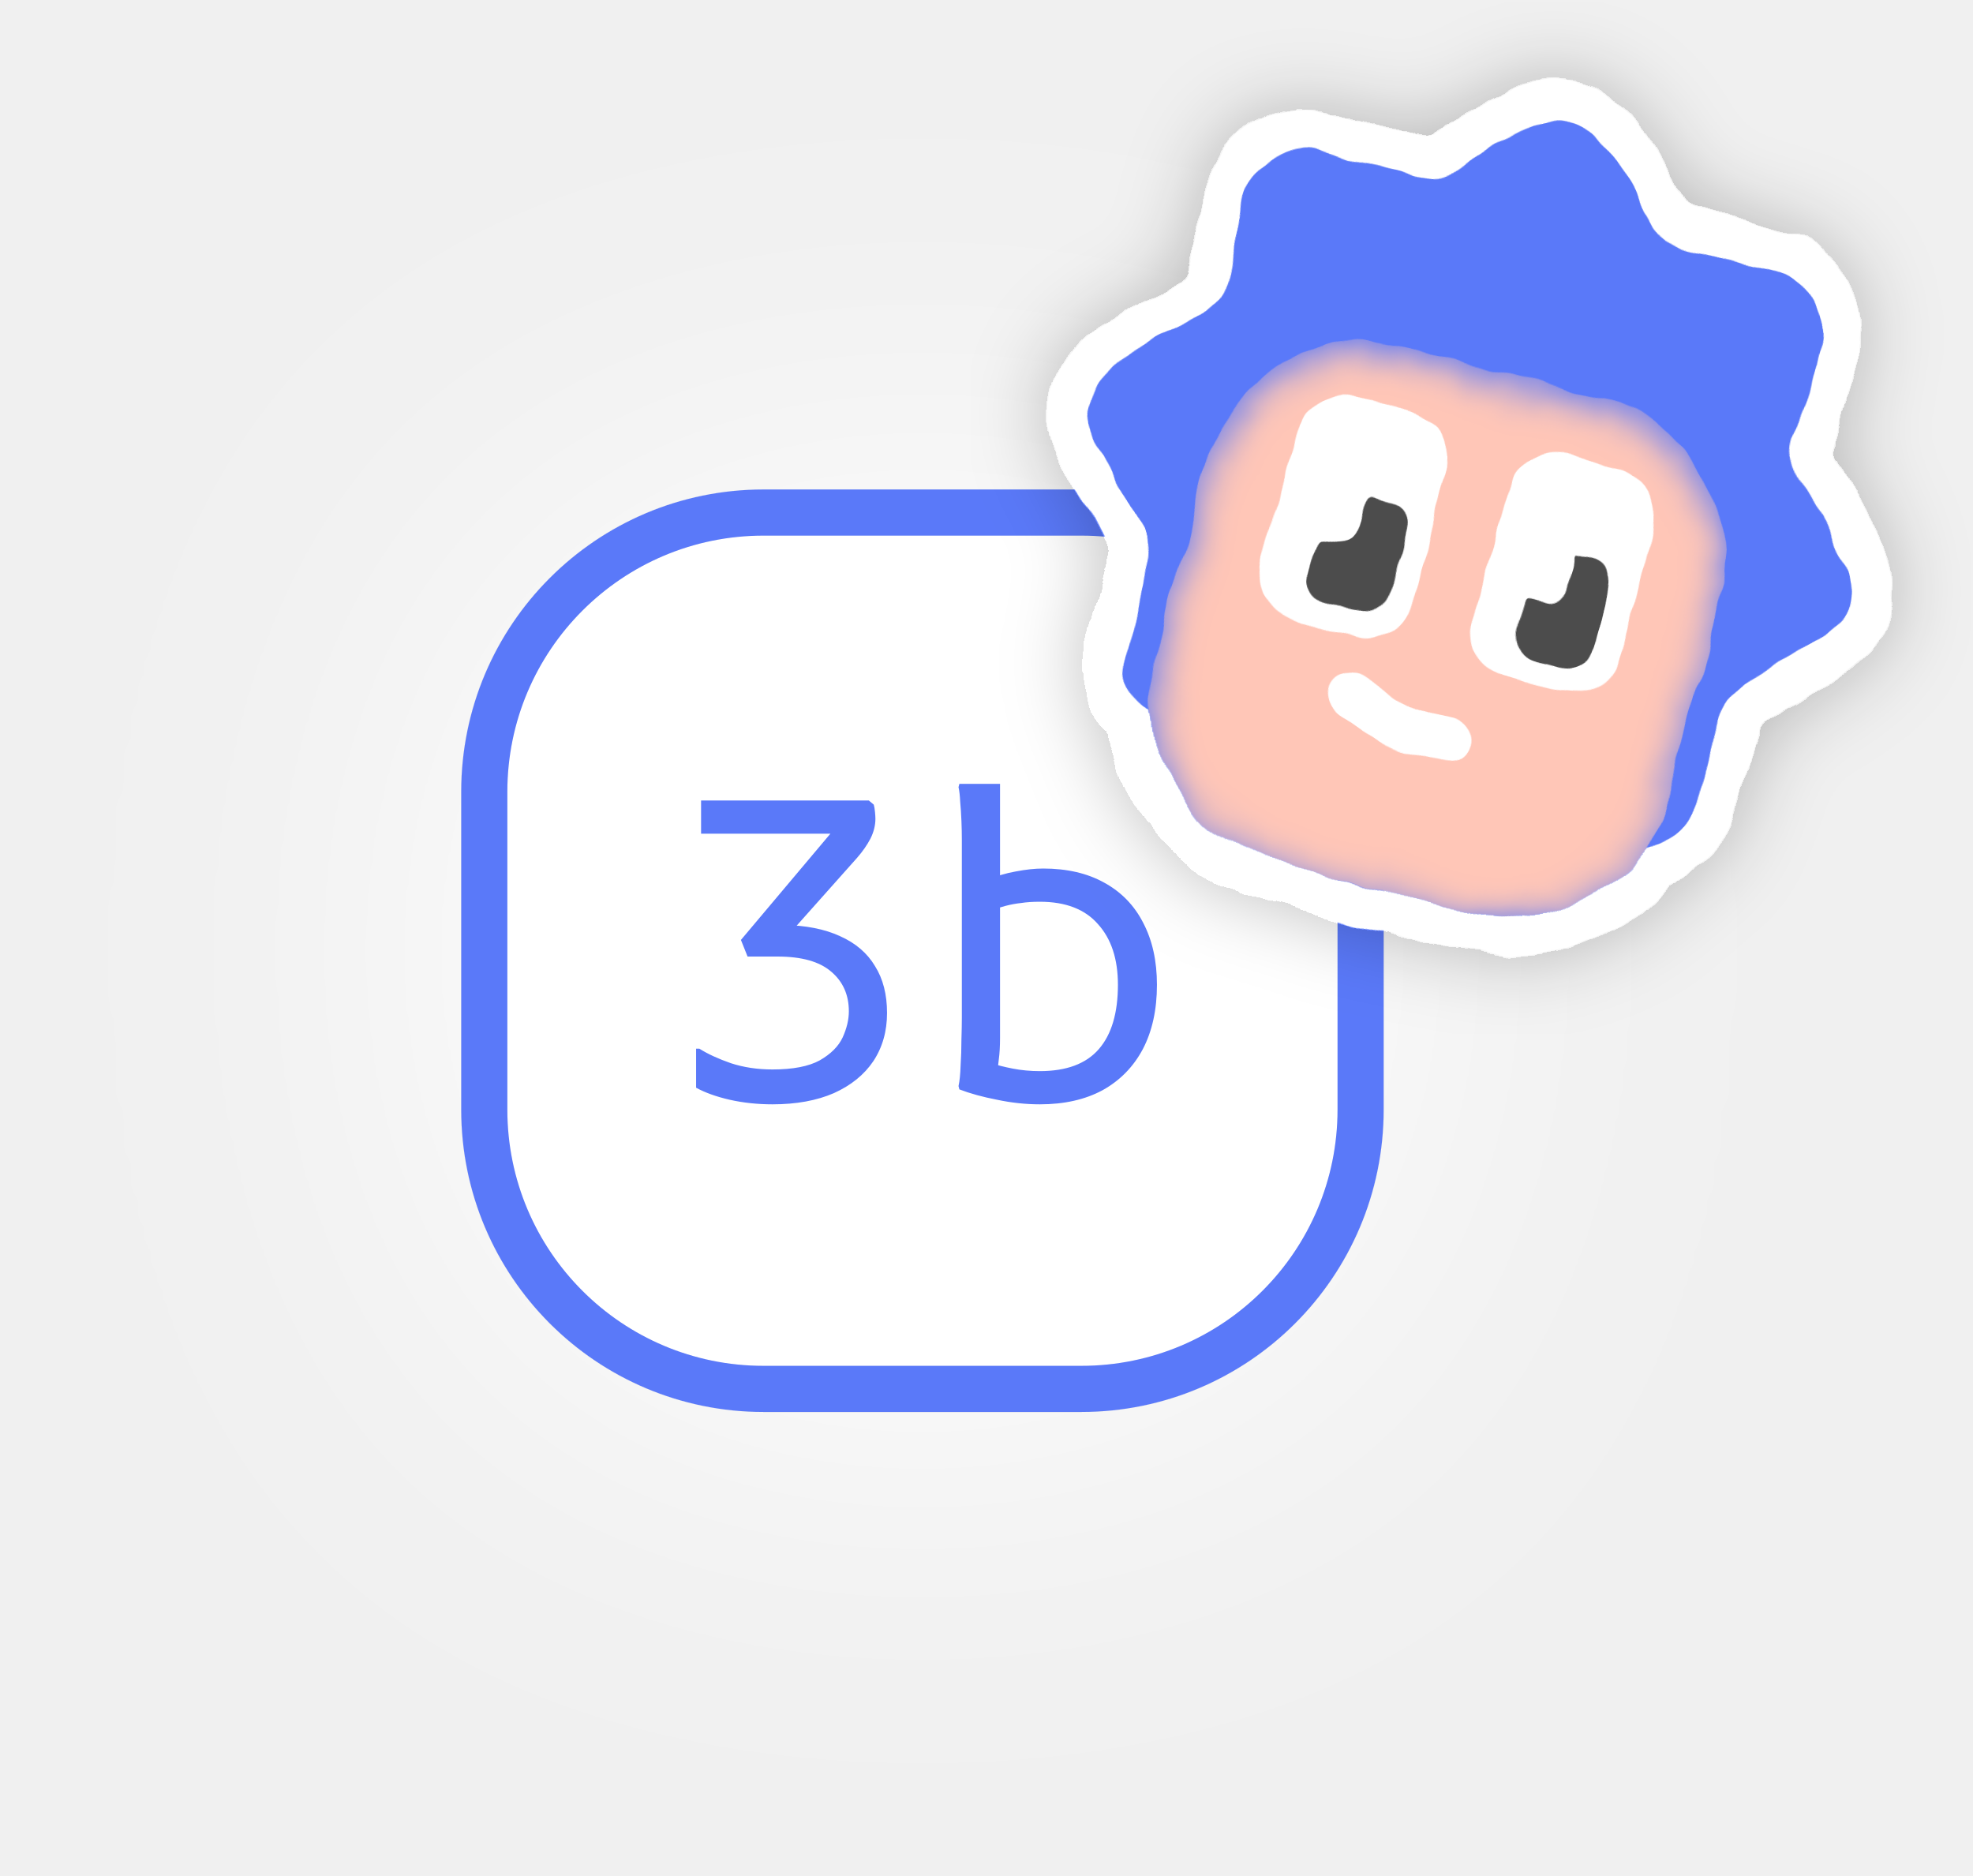
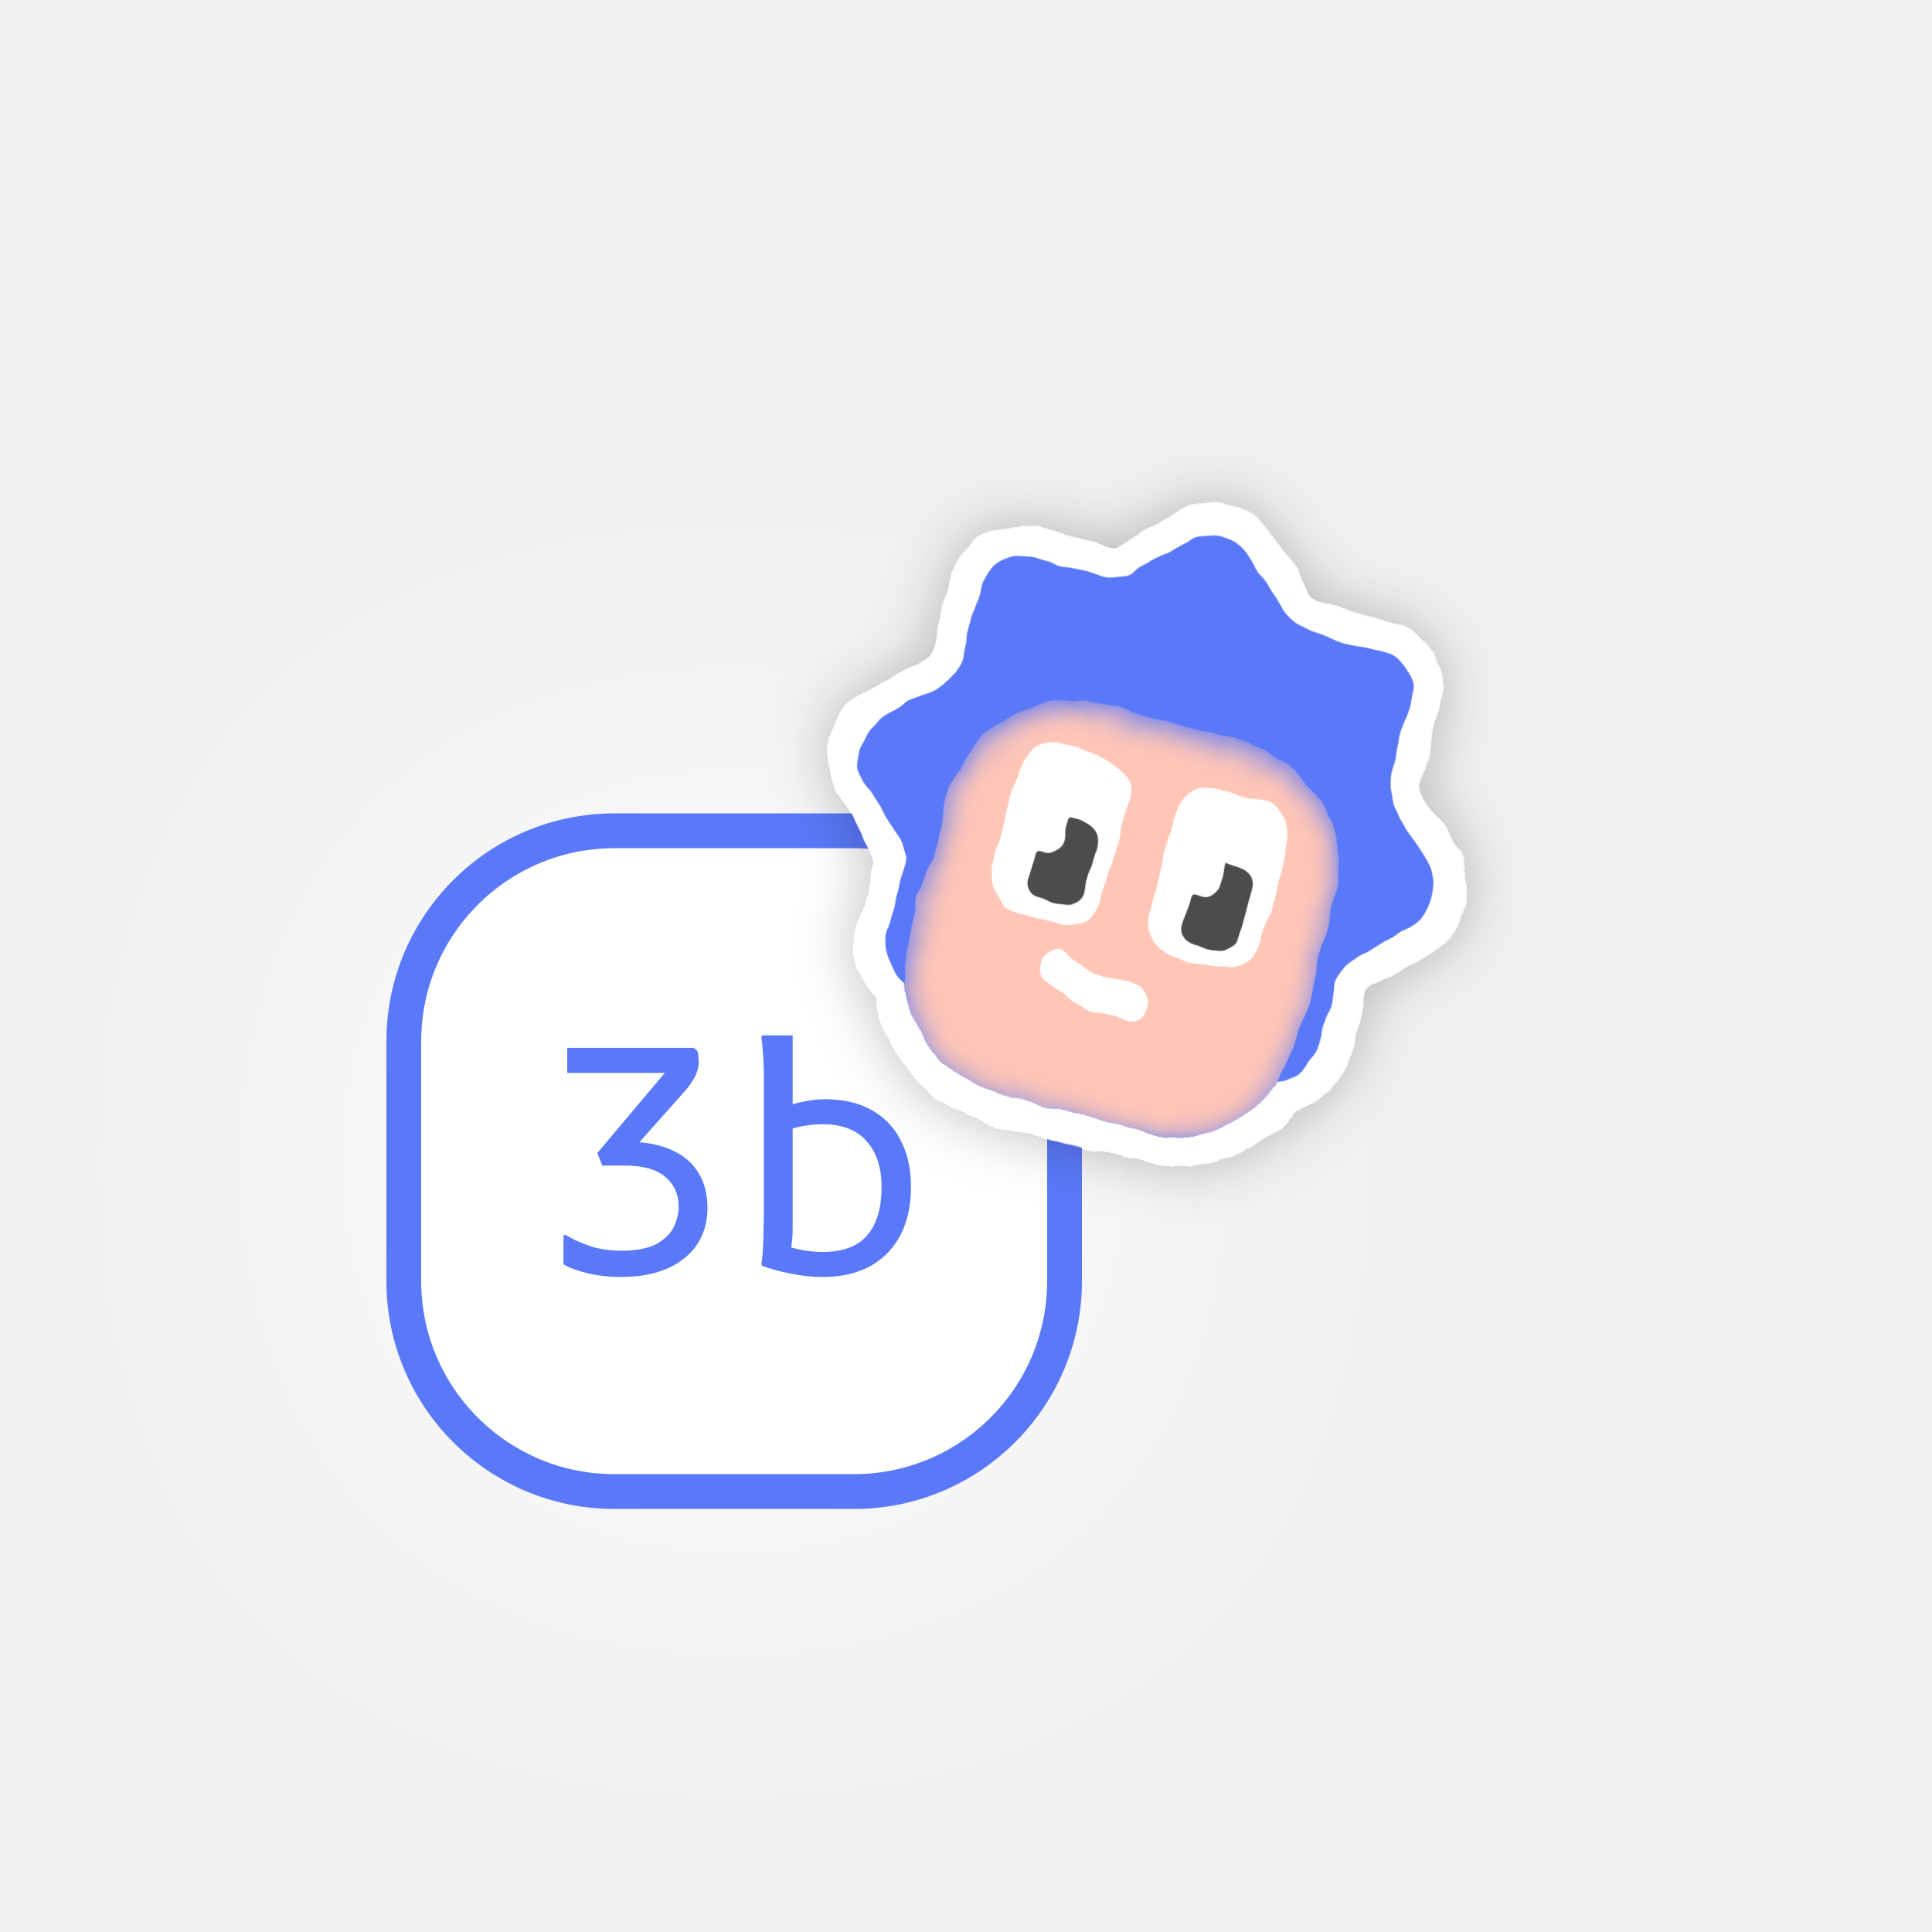
- <svg xmlns="http://www.w3.org/2000/svg" width="385" height="366" viewBox="0 0 385 366" fill="none">
-   <g filter="url(#filter0_d_305_2554)">
-     <rect x="99" y="104.512" width="162" height="162" rx="50" fill="white" />
-     <rect x="94.5" y="100.012" width="171" height="171" rx="54.5" stroke="#5A79F9" stroke-width="9" />
-     <path d="M150.736 215.484C147.82 215.484 145.039 215.187 142.393 214.593C139.801 213.999 137.614 213.216 135.832 212.244V204.63H136.48C138.1 205.656 140.152 206.601 142.636 207.465C145.12 208.275 147.82 208.68 150.736 208.68C154.732 208.68 157.81 208.086 159.97 206.898C162.13 205.656 163.615 204.171 164.425 202.443C165.235 200.661 165.64 198.96 165.64 197.34C165.64 194.1 164.479 191.508 162.157 189.564C159.889 187.62 156.406 186.648 151.708 186.648H145.876L144.58 183.408L164.02 160.323L165.154 162.672H136.804V156.192H169.528L170.5 157.002C170.608 157.38 170.689 157.866 170.743 158.46C170.797 159 170.824 159.432 170.824 159.756C170.824 161.052 170.5 162.348 169.852 163.644C169.204 164.886 168.34 166.128 167.26 167.37L153.409 182.922L152.761 180.492C157.189 180.546 160.915 181.275 163.939 182.679C166.963 184.029 169.231 185.973 170.743 188.511C172.309 190.995 173.092 194.046 173.092 197.664C173.092 201.228 172.201 204.36 170.419 207.06C168.637 209.706 166.072 211.785 162.724 213.297C159.376 214.755 155.38 215.484 150.736 215.484ZM202.917 215.484C200.163 215.484 197.382 215.187 194.574 214.593C191.766 214.053 189.309 213.378 187.203 212.568L187.041 211.92C187.257 210.948 187.392 209.625 187.446 207.951C187.554 206.277 187.608 204.576 187.608 202.848C187.662 201.12 187.689 199.716 187.689 198.636V166.884C187.689 166.074 187.689 165.075 187.689 163.887C187.689 162.699 187.662 161.457 187.608 160.161C187.554 158.811 187.473 157.569 187.365 156.435C187.311 155.247 187.203 154.302 187.041 153.6L187.203 152.952H195.141V202.524C195.141 204.144 195.06 205.548 194.898 206.736C194.79 207.87 194.655 208.842 194.493 209.652L193.197 207.384C194.493 207.816 195.978 208.194 197.652 208.518C199.326 208.842 201.081 209.004 202.917 209.004C208.101 209.004 211.935 207.573 214.419 204.711C216.903 201.849 218.145 197.664 218.145 192.156C218.145 187.134 216.849 183.192 214.257 180.33C211.719 177.414 207.939 175.956 202.917 175.956C201.513 175.956 200.298 176.037 199.272 176.199C198.246 176.307 197.22 176.496 196.194 176.766C195.168 177.036 193.953 177.414 192.549 177.9V171.744C194.439 170.934 196.329 170.367 198.219 170.043C200.163 169.665 201.945 169.476 203.565 169.476C208.209 169.476 212.178 170.394 215.472 172.23C218.82 174.066 221.358 176.685 223.086 180.087C224.868 183.489 225.759 187.512 225.759 192.156C225.759 197.016 224.841 201.201 223.005 204.711C221.169 208.167 218.55 210.84 215.148 212.73C211.746 214.566 207.669 215.484 202.917 215.484Z" fill="#5A79F9" />
+ <svg xmlns="http://www.w3.org/2000/svg" width="500" height="500" viewBox="0 0 500 500" fill="none">
+   <g filter="url(#filter0_d_320_4488)">
+     <rect x="109" y="219.512" width="162" height="162" rx="50" fill="white" />
+     <rect x="104.5" y="215.012" width="171" height="171" rx="54.5" stroke="#5A79F9" stroke-width="9" />
+     <path d="M160.736 330.484C157.82 330.484 155.039 330.187 152.393 329.593C149.801 328.999 147.614 328.216 145.832 327.244V319.63H146.48C148.1 320.656 150.152 321.601 152.636 322.465C155.12 323.275 157.82 323.68 160.736 323.68C164.732 323.68 167.81 323.086 169.97 321.898C172.13 320.656 173.615 319.171 174.425 317.443C175.235 315.661 175.64 313.96 175.64 312.34C175.64 309.1 174.479 306.508 172.157 304.564C169.889 302.62 166.406 301.648 161.708 301.648H155.876L154.58 298.408L174.02 275.323L175.154 277.672H146.804V271.192H179.528L180.5 272.002C180.608 272.38 180.689 272.866 180.743 273.46C180.797 274 180.824 274.432 180.824 274.756C180.824 276.052 180.5 277.348 179.852 278.644C179.204 279.886 178.34 281.128 177.26 282.37L163.409 297.922L162.761 295.492C167.189 295.546 170.915 296.275 173.939 297.679C176.963 299.029 179.231 300.973 180.743 303.511C182.309 305.995 183.092 309.046 183.092 312.664C183.092 316.228 182.201 319.36 180.419 322.06C178.637 324.706 176.072 326.785 172.724 328.297C169.376 329.755 165.38 330.484 160.736 330.484ZM212.917 330.484C210.163 330.484 207.382 330.187 204.574 329.593C201.766 329.053 199.309 328.378 197.203 327.568L197.041 326.92C197.257 325.948 197.392 324.625 197.446 322.951C197.554 321.277 197.608 319.576 197.608 317.848C197.662 316.12 197.689 314.716 197.689 313.636V281.884C197.689 281.074 197.689 280.075 197.689 278.887C197.689 277.699 197.662 276.457 197.608 275.161C197.554 273.811 197.473 272.569 197.365 271.435C197.311 270.247 197.203 269.302 197.041 268.6L197.203 267.952H205.141V317.524C205.141 319.144 205.06 320.548 204.898 321.736C204.79 322.87 204.655 323.842 204.493 324.652L203.197 322.384C204.493 322.816 205.978 323.194 207.652 323.518C209.326 323.842 211.081 324.004 212.917 324.004C218.101 324.004 221.935 322.573 224.419 319.711C226.903 316.849 228.145 312.664 228.145 307.156C228.145 302.134 226.849 298.192 224.257 295.33C221.719 292.414 217.939 290.956 212.917 290.956C211.513 290.956 210.298 291.037 209.272 291.199C208.246 291.307 207.22 291.496 206.194 291.766C205.168 292.036 203.953 292.414 202.549 292.9V286.744C204.439 285.934 206.329 285.367 208.219 285.043C210.163 284.665 211.945 284.476 213.565 284.476C218.209 284.476 222.178 285.394 225.472 287.23C228.82 289.066 231.358 291.685 233.086 295.087C234.868 298.489 235.759 302.512 235.759 307.156C235.759 312.016 234.841 316.201 233.005 319.711C231.169 323.167 228.55 325.84 225.148 327.73C221.746 329.566 217.669 330.484 212.917 330.484Z" fill="#5A79F9" />
  </g>
-   <g filter="url(#filter1_d_305_2554)">
-     <g filter="url(#filter2_g_305_2554)">
-       <mask id="path-4-outside-1_305_2554" maskUnits="userSpaceOnUse" x="182.796" y="-5.798" width="208.465" height="209.173" fill="black">
-         <rect fill="white" x="182.796" y="-5.798" width="208.465" height="209.173" />
-         <path d="M298.024 24.999C303.542 21.813 310.598 23.704 313.784 29.222L321.749 43.018C323.279 45.668 325.799 47.601 328.755 48.393L346.742 53.213C352.897 54.862 356.549 61.188 354.9 67.343L350.08 85.332C349.288 88.287 349.703 91.436 351.233 94.085L359.846 109.005C363.032 114.523 361.141 121.579 355.623 124.765L340.705 133.378C338.055 134.908 336.121 137.428 335.329 140.384L331.056 156.329C329.752 161.199 325.519 164.499 320.759 164.849C319.992 166.081 319.168 167.191 318.253 168.208C313.674 173.293 307.604 176.797 300.911 178.22C293.303 179.837 284.539 177.49 267.011 172.793C249.484 168.097 240.72 165.748 234.94 160.543C229.855 155.965 226.35 149.894 224.928 143.202C224.643 141.863 224.483 140.488 224.435 139.037C220.492 136.353 218.477 131.381 219.782 126.513L223.981 110.839C224.773 107.884 224.359 104.734 222.829 102.085L214.017 86.822C210.831 81.304 212.722 74.247 218.24 71.061L233.503 62.249C236.153 60.72 238.086 58.2 238.878 55.245L243.625 37.527C245.274 31.372 251.601 27.72 257.755 29.369L275.473 34.117C278.429 34.908 281.578 34.494 284.228 32.964L298.024 24.999Z" />
+   <g filter="url(#filter1_d_320_4488)">
+     <g filter="url(#filter2_g_320_4488)">
+       <mask id="path-4-outside-1_320_4488" maskUnits="userSpaceOnUse" x="192.796" y="109.202" width="208.465" height="209.173" fill="black">
+         <rect fill="white" x="192.796" y="109.202" width="208.465" height="209.173" />
+         <path d="M308.024 139.999C313.542 136.813 320.597 138.704 323.783 144.222L331.748 158.017C333.278 160.666 335.798 162.6 338.754 163.392L356.744 168.212C362.898 169.862 366.551 176.188 364.902 182.342L360.081 200.333C359.29 203.288 359.704 206.437 361.234 209.087L369.847 224.005C373.033 229.523 371.142 236.579 365.624 239.765L350.706 248.377C348.056 249.907 346.123 252.427 345.331 255.383L341.058 271.329C339.753 276.2 335.519 279.499 330.759 279.849C329.992 281.081 329.168 282.192 328.253 283.208C323.675 288.293 317.604 291.797 310.912 293.22C303.303 294.837 294.539 292.49 277.012 287.793C259.484 283.097 250.721 280.748 244.94 275.543C239.856 270.965 236.351 264.894 234.928 258.202C234.644 256.863 234.483 255.488 234.436 254.037C230.492 251.353 228.479 246.381 229.783 241.513L233.983 225.84C234.775 222.884 234.36 219.735 232.83 217.085L224.018 201.822C220.832 196.304 222.722 189.247 228.24 186.061L243.504 177.249C246.153 175.719 248.088 173.2 248.88 170.244L253.627 152.526C255.276 146.372 261.602 142.719 267.757 144.368L285.474 149.116C288.429 149.908 291.579 149.493 294.229 147.963L308.024 139.999Z" />
      </mask>
-       <path d="M298.024 24.999L294.024 18.071L294.024 18.071L298.024 24.999ZM321.749 43.018L314.821 47.018L314.821 47.018L321.749 43.018ZM350.08 85.332L342.353 83.261L342.353 83.261L350.08 85.332ZM351.233 94.085L344.304 98.085L344.304 98.085L351.233 94.085ZM359.846 109.005L366.775 105.005L366.775 105.005L359.846 109.005ZM355.623 124.765L351.623 117.837L355.623 124.765ZM320.759 164.849L320.173 156.87L316.116 157.169L313.967 160.622L320.759 164.849ZM318.253 168.208L324.198 173.561L324.198 173.561L318.253 168.208ZM300.911 178.22L302.575 186.045L302.575 186.045L300.911 178.22ZM267.011 172.793L264.941 180.521L267.011 172.793ZM234.94 160.543L229.587 166.488L229.587 166.488L234.94 160.543ZM224.928 143.202L217.102 144.865L217.102 144.865L224.928 143.202ZM224.435 139.037L232.431 138.773L232.297 134.71L228.936 132.423L224.435 139.037ZM222.829 102.085L229.757 98.085L229.757 98.085L222.829 102.085ZM214.017 86.822L220.945 82.822L214.017 86.822ZM218.24 71.061L214.24 64.133L218.24 71.061ZM233.503 62.249L237.503 69.178L237.503 69.178L233.503 62.249ZM238.878 55.245L246.605 57.316L246.605 57.315L238.878 55.245ZM257.755 29.369L259.826 21.642L259.826 21.642L257.755 29.369ZM275.473 34.117L273.403 41.844L273.403 41.844L275.473 34.117ZM284.228 32.964L280.228 26.036L284.228 32.964ZM298.024 24.999L302.024 31.927C303.716 30.95 305.879 31.53 306.855 33.222L313.784 29.222L320.712 25.222C315.317 15.877 303.369 12.676 294.024 18.071L298.024 24.999ZM313.784 29.222L306.855 33.222L314.821 47.018L321.749 43.018L328.677 39.018L320.712 25.222L313.784 29.222ZM321.749 43.018L314.821 47.018C317.412 51.506 321.68 54.78 326.684 56.121L328.755 48.393L330.825 40.666C329.919 40.423 329.146 39.83 328.677 39.018L321.749 43.018ZM328.755 48.393L326.684 56.121L344.672 60.94L346.742 53.213L348.813 45.486L330.825 40.666L328.755 48.393ZM346.742 53.213L344.672 60.94C346.559 61.446 347.678 63.386 347.173 65.272L354.9 67.343L362.628 69.414C365.42 58.991 359.235 48.278 348.813 45.486L346.742 53.213ZM354.9 67.343L347.173 65.272L342.353 83.261L350.08 85.332L357.808 87.402L362.628 69.414L354.9 67.343ZM350.08 85.332L342.353 83.261C341.012 88.266 341.714 93.598 344.304 98.085L351.233 94.085L358.161 90.086C357.692 89.273 357.565 88.308 357.808 87.402L350.08 85.332ZM351.233 94.085L344.304 98.085L352.918 113.005L359.846 109.005L366.775 105.005L358.161 90.085L351.233 94.085ZM359.846 109.005L352.918 113.005C353.895 114.696 353.315 116.86 351.623 117.837L355.623 124.765L359.623 131.693C368.968 126.298 372.169 114.349 366.775 105.005L359.846 109.005ZM355.623 124.765L351.623 117.837L336.705 126.45L340.705 133.378L344.705 140.306L359.623 131.693L355.623 124.765ZM340.705 133.378L336.705 126.45C332.219 129.04 328.943 133.307 327.602 138.313L335.329 140.384L343.056 142.454C343.299 141.549 343.892 140.776 344.705 140.306L340.705 133.378ZM335.329 140.384L327.602 138.313L323.329 154.258L331.056 156.329L338.784 158.399L343.056 142.454L335.329 140.384ZM331.056 156.329L323.329 154.258C322.933 155.736 321.646 156.762 320.173 156.87L320.759 164.849L321.346 172.827C329.391 172.236 336.57 166.662 338.784 158.399L331.056 156.329ZM320.759 164.849L313.967 160.622C313.424 161.495 312.877 162.222 312.307 162.855L318.253 168.208L324.198 173.561C325.459 172.161 326.561 170.667 327.552 169.075L320.759 164.849ZM318.253 168.208L312.308 162.855C308.86 166.684 304.288 169.323 299.248 170.395L300.911 178.22L302.575 186.045C310.92 184.271 318.489 179.901 324.198 173.561L318.253 168.208ZM300.911 178.22L299.248 170.395C296.888 170.896 293.96 170.887 289.115 170.004C284.178 169.104 277.973 167.448 269.082 165.066L267.011 172.793L264.941 180.521C273.577 182.835 280.517 184.701 286.247 185.745C292.068 186.805 297.326 187.161 302.575 186.045L300.911 178.22ZM267.011 172.793L269.082 165.066C260.191 162.684 253.989 161.015 249.264 159.326C244.627 157.668 242.086 156.212 240.293 154.598L234.94 160.543L229.587 166.488C233.574 170.078 238.305 172.4 243.877 174.392C249.361 176.352 256.304 178.207 264.941 180.521L267.011 172.793ZM234.94 160.543L240.293 154.598C236.464 151.15 233.824 146.578 232.753 141.538L224.928 143.202L217.102 144.865C218.876 153.21 223.247 160.779 229.587 166.488L234.94 160.543ZM224.928 143.202L232.753 141.538C232.575 140.7 232.465 139.797 232.431 138.773L224.435 139.037L216.439 139.3C216.501 141.18 216.712 143.026 217.102 144.865L224.928 143.202ZM224.435 139.037L228.936 132.423C227.714 131.591 227.113 130.06 227.509 128.583L219.782 126.513L212.054 124.442C209.841 132.702 213.269 141.115 219.934 145.651L224.435 139.037ZM219.782 126.513L227.509 128.583L231.709 112.91L223.981 110.839L216.254 108.769L212.054 124.442L219.782 126.513ZM223.981 110.839L231.709 112.91C233.05 107.905 232.348 102.572 229.757 98.085L222.829 102.085L215.901 106.085C216.37 106.896 216.497 107.862 216.254 108.769L223.981 110.839ZM222.829 102.085L229.757 98.085L220.945 82.822L214.017 86.822L207.089 90.822L215.901 106.085L222.829 102.085ZM214.017 86.822L220.945 82.822C219.969 81.13 220.548 78.966 222.24 77.99L218.24 71.061L214.24 64.133C204.896 69.528 201.694 81.478 207.089 90.822L214.017 86.822ZM218.24 71.061L222.24 77.99L237.503 69.178L233.503 62.249L229.503 55.321L214.24 64.133L218.24 71.061ZM233.503 62.249L237.503 69.178C241.99 66.587 245.264 62.32 246.605 57.316L238.878 55.245L231.151 53.174C230.908 54.08 230.315 54.852 229.503 55.321L233.503 62.249ZM238.878 55.245L246.605 57.315L251.353 39.598L243.625 37.527L235.898 35.456L231.15 53.174L238.878 55.245ZM243.625 37.527L251.353 39.598C251.858 37.711 253.798 36.591 255.685 37.096L257.755 29.369L259.826 21.642C249.404 18.849 238.691 25.034 235.898 35.456L243.625 37.527ZM257.755 29.369L255.685 37.096L273.403 41.844L275.473 34.117L277.544 26.389L259.826 21.642L257.755 29.369ZM275.473 34.117L273.403 41.844C278.407 43.185 283.74 42.483 288.228 39.892L284.228 32.964L280.228 26.036C279.416 26.505 278.45 26.632 277.544 26.389L275.473 34.117ZM284.228 32.964L288.228 39.892L302.024 31.927L298.024 24.999L294.024 18.071L280.228 26.036L284.228 32.964Z" fill="white" mask="url(#path-4-outside-1_305_2554)" />
+       <path d="M308.024 139.999L312.024 146.927L308.024 139.999ZM323.783 144.222L330.711 140.222L330.711 140.221L323.783 144.222ZM331.748 158.017L324.82 162.017L331.748 158.017ZM338.754 163.392L336.683 171.119L336.683 171.119L338.754 163.392ZM356.744 168.212L358.815 160.485L358.814 160.485L356.744 168.212ZM360.081 200.333L352.354 198.262L352.354 198.263L360.081 200.333ZM361.234 209.087L354.306 213.087L354.306 213.087L361.234 209.087ZM369.847 224.005L362.919 228.005L369.847 224.005ZM365.624 239.765L369.624 246.694L369.624 246.694L365.624 239.765ZM350.706 248.377L346.706 241.449L346.706 241.449L350.706 248.377ZM345.331 255.383L337.603 253.312L345.331 255.383ZM341.058 271.329L348.785 273.4L341.058 271.329ZM330.759 279.849L330.173 271.87L326.116 272.168L323.967 275.622L330.759 279.849ZM328.253 283.208L334.198 288.561L334.198 288.561L328.253 283.208ZM310.912 293.22L312.575 301.045L312.575 301.045L310.912 293.22ZM277.012 287.793L274.941 295.521L277.012 287.793ZM244.94 275.543L239.587 281.488L239.587 281.488L244.94 275.543ZM234.928 258.202L227.103 259.865L227.103 259.865L234.928 258.202ZM234.436 254.037L242.431 253.773L242.297 249.71L238.937 247.423L234.436 254.037ZM229.783 241.513L237.51 243.584L229.783 241.513ZM233.983 225.84L226.255 223.769L233.983 225.84ZM232.83 217.085L225.901 221.085L225.901 221.085L232.83 217.085ZM224.018 201.822L230.946 197.822L230.946 197.822L224.018 201.822ZM228.24 186.061L224.24 179.133L224.24 179.133L228.24 186.061ZM243.504 177.249L239.504 170.32L243.504 177.249ZM248.88 170.244L256.607 172.315L256.607 172.315L248.88 170.244ZM253.627 152.526L261.354 154.597L253.627 152.526ZM267.757 144.368L269.828 136.641L267.757 144.368ZM285.474 149.116L283.403 156.843L285.474 149.116ZM294.229 147.963L290.229 141.035L294.229 147.963ZM308.024 139.999L312.024 146.927C313.715 145.95 315.878 146.53 316.855 148.222L323.783 144.222L330.711 140.221C325.316 130.877 313.368 127.676 304.024 133.071L308.024 139.999ZM323.783 144.222L316.855 148.222L324.82 162.017L331.748 158.017L338.676 154.017L330.711 140.222L323.783 144.222ZM331.748 158.017L324.82 162.017C327.411 166.505 331.679 169.778 336.683 171.119L338.754 163.392L340.824 155.665C339.917 155.422 339.145 154.828 338.676 154.017L331.748 158.017ZM338.754 163.392L336.683 171.119L354.673 175.94L356.744 168.212L358.814 160.485L340.824 155.665L338.754 163.392ZM356.744 168.212L354.673 175.94C356.56 176.445 357.68 178.385 357.174 180.272L364.902 182.342L372.629 184.413C375.422 173.991 369.237 163.278 358.815 160.485L356.744 168.212ZM364.902 182.342L357.174 180.272L352.354 198.262L360.081 200.333L367.809 202.403L372.629 184.413L364.902 182.342ZM360.081 200.333L352.354 198.263C351.013 203.267 351.715 208.599 354.306 213.087L361.234 209.087L368.162 205.087C367.693 204.274 367.566 203.309 367.809 202.403L360.081 200.333ZM361.234 209.087L354.306 213.087L362.919 228.005L369.847 224.005L376.775 220.005L368.162 205.087L361.234 209.087ZM369.847 224.005L362.919 228.005C363.896 229.697 363.316 231.86 361.624 232.837L365.624 239.765L369.624 246.694C378.968 241.299 382.17 229.349 376.775 220.005L369.847 224.005ZM365.624 239.765L361.624 232.837L346.706 241.449L350.706 248.377L354.706 255.306L369.624 246.694L365.624 239.765ZM350.706 248.377L346.706 241.449C342.218 244.04 338.944 248.308 337.603 253.312L345.331 255.383L353.058 257.454C353.301 256.547 353.894 255.774 354.706 255.306L350.706 248.377ZM345.331 255.383L337.603 253.312L333.331 269.259L341.058 271.329L348.785 273.4L353.058 257.454L345.331 255.383ZM341.058 271.329L333.331 269.259C332.935 270.735 331.648 271.762 330.173 271.87L330.759 279.849L331.345 287.827C339.389 287.236 346.571 281.664 348.785 273.4L341.058 271.329ZM330.759 279.849L323.967 275.622C323.421 276.498 322.876 277.225 322.308 277.855L328.253 283.208L334.198 288.561C335.461 287.158 336.563 285.663 337.551 284.075L330.759 279.849ZM328.253 283.208L322.308 277.855C318.86 281.684 314.289 284.324 309.248 285.395L310.912 293.22L312.575 301.045C320.92 299.271 328.49 294.901 334.198 288.561L328.253 283.208ZM310.912 293.22L309.249 285.395C306.888 285.897 303.96 285.887 299.115 285.004C294.179 284.104 287.973 282.448 279.082 280.066L277.012 287.793L274.941 295.521C283.578 297.835 290.518 299.701 296.247 300.745C302.069 301.806 307.327 302.161 312.575 301.045L310.912 293.22ZM277.012 287.793L279.082 280.066C270.191 277.684 263.989 276.015 259.264 274.326C254.627 272.668 252.086 271.212 250.293 269.598L244.94 275.543L239.587 281.488C243.575 285.079 248.306 287.4 253.878 289.392C259.361 291.352 266.305 293.207 274.941 295.521L277.012 287.793ZM244.94 275.543L250.293 269.598C246.464 266.15 243.825 261.579 242.753 256.538L234.928 258.202L227.103 259.865C228.877 268.21 233.247 275.779 239.587 281.488L244.94 275.543ZM234.928 258.202L242.753 256.538C242.575 255.7 242.465 254.797 242.431 253.773L234.436 254.037L226.44 254.3C226.502 256.18 226.712 258.026 227.103 259.865L234.928 258.202ZM234.436 254.037L238.937 247.423C237.716 246.592 237.115 245.061 237.51 243.584L229.783 241.513L222.056 239.443C219.843 247.701 223.269 256.114 229.935 260.651L234.436 254.037ZM229.783 241.513L237.51 243.584L241.71 227.91L233.983 225.84L226.255 223.769L222.056 239.443L229.783 241.513ZM233.983 225.84L241.71 227.91C243.052 222.904 242.348 217.571 239.758 213.085L232.83 217.085L225.901 221.085C226.371 221.898 226.498 222.864 226.255 223.769L233.983 225.84ZM232.83 217.085L239.758 213.085L230.946 197.822L224.018 201.822L217.089 205.822L225.901 221.085L232.83 217.085ZM224.018 201.822L230.946 197.822C229.969 196.129 230.549 193.966 232.24 192.989L228.24 186.061L224.24 179.133C214.895 184.529 211.695 196.479 217.09 205.822L224.018 201.822ZM228.24 186.061L232.24 192.99L247.504 184.177L243.504 177.249L239.504 170.32L224.24 179.133L228.24 186.061ZM243.504 177.249L247.504 184.177C251.989 181.587 255.265 177.321 256.607 172.315L248.88 170.244L241.152 168.173C240.91 169.078 240.317 169.851 239.504 170.32L243.504 177.249ZM248.88 170.244L256.607 172.315L261.354 154.597L253.627 152.526L245.9 150.456L241.152 168.174L248.88 170.244ZM253.627 152.526L261.354 154.597C261.86 152.71 263.8 151.59 265.686 152.096L267.757 144.368L269.828 136.641C259.405 133.848 248.692 140.034 245.9 150.456L253.627 152.526ZM267.757 144.368L265.686 152.096L283.403 156.843L285.474 149.116L287.544 141.388L269.828 136.641L267.757 144.368ZM285.474 149.116L283.403 156.843C288.408 158.184 293.741 157.483 298.229 154.892L294.229 147.963L290.229 141.035C289.417 141.504 288.451 141.631 287.544 141.388L285.474 149.116ZM294.229 147.963L298.229 154.892L312.024 146.927L308.024 139.999L304.024 133.071L290.229 141.035L294.229 147.963Z" fill="white" mask="url(#path-4-outside-1_320_4488)" />
    </g>
-     <g filter="url(#filter3_g_305_2554)">
-       <path d="M321.749 43.018C323.279 45.668 325.799 47.602 328.754 48.394L346.743 53.213C352.897 54.863 356.55 61.189 354.9 67.343L350.08 85.332C349.289 88.287 349.703 91.436 351.233 94.086L359.846 109.005C363.032 114.523 361.141 121.579 355.623 124.765L340.705 133.378C338.055 134.908 336.121 137.428 335.329 140.384L331.057 156.329C329.408 162.484 323.081 166.136 316.927 164.487L227.94 140.643C221.785 138.994 218.133 132.668 219.782 126.513L223.982 110.839C224.774 107.884 224.359 104.735 222.829 102.085L214.017 86.822C210.831 81.304 212.722 74.248 218.24 71.062L233.503 62.25C236.153 60.72 238.086 58.2 238.878 55.245L243.626 37.527C245.275 31.373 251.601 27.72 257.755 29.369L275.473 34.117C278.428 34.909 281.578 34.494 284.227 32.964L298.024 24.999C303.542 21.813 310.598 23.704 313.784 29.222L321.749 43.018Z" fill="#5A79F9" />
+     <g filter="url(#filter3_g_320_4488)">
+       <path d="M331.748 158.017C333.278 160.667 335.798 162.6 338.754 163.392L356.744 168.213C362.898 169.862 366.551 176.188 364.902 182.343L360.081 200.333C359.289 203.288 359.704 206.437 361.234 209.087L369.847 224.005C373.033 229.524 371.142 236.579 365.624 239.765L350.706 248.378C348.056 249.908 346.122 252.428 345.33 255.384L341.058 271.33C339.408 277.484 333.082 281.137 326.928 279.488L237.941 255.644C231.786 253.994 228.134 247.668 229.783 241.514L233.982 225.84C234.774 222.885 234.36 219.736 232.83 217.086L224.017 201.822C220.831 196.304 222.722 189.248 228.24 186.062L243.504 177.249C246.154 175.719 248.087 173.2 248.879 170.244L253.627 152.527C255.276 146.372 261.602 142.72 267.757 144.369L285.474 149.116C288.43 149.908 291.579 149.493 294.229 147.964L308.024 139.999C313.542 136.813 320.598 138.704 323.784 144.222L331.748 158.017Z" fill="#5A79F9" />
    </g>
-     <g filter="url(#filter4_ig_305_2554)">
-       <rect x="243.777" y="59.23" width="103.68" height="103.68" rx="32.4" transform="rotate(15 243.777 59.2305)" fill="#FFC6B7" />
+     <g filter="url(#filter4_ig_320_4488)">
+       <rect x="253.777" y="174.23" width="103.68" height="103.68" rx="32.4" transform="rotate(15 253.777 174.23)" fill="#FFC6B7" />
    </g>
-     <g filter="url(#filter5_g_305_2554)">
-       <path d="M251.583 89.835C252.941 84.763 253.621 82.227 255.127 80.555C256.452 79.083 258.208 78.069 260.145 77.658C262.346 77.19 264.882 77.869 269.954 79.228C275.025 80.587 277.561 81.266 279.234 82.772C280.705 84.097 281.719 85.854 282.131 87.79C282.599 89.992 281.919 92.528 280.56 97.599L276.678 112.088C275.319 117.16 274.64 119.695 273.134 121.368C271.809 122.839 270.052 123.853 268.116 124.265C265.914 124.733 263.378 124.054 258.307 122.695C253.235 121.336 250.699 120.656 249.027 119.15C247.556 117.825 246.541 116.069 246.13 114.132C245.662 111.931 246.341 109.395 247.7 104.323L251.583 89.835Z" fill="white" />
-       <path d="M292.876 100.899C294.234 95.828 294.914 93.292 296.42 91.619C297.745 90.148 299.501 89.134 301.438 88.722C303.639 88.254 306.175 88.933 311.247 90.292V90.292C316.318 91.651 318.854 92.331 320.527 93.837C321.998 95.162 323.012 96.918 323.424 98.855C323.892 101.056 323.212 103.592 321.853 108.664L317.971 123.153C316.612 128.224 315.933 130.76 314.427 132.433C313.102 133.904 311.345 134.918 309.409 135.33C307.207 135.797 304.671 135.118 299.6 133.759V133.759C294.528 132.4 291.992 131.721 290.32 130.215C288.849 128.89 287.834 127.133 287.423 125.197C286.955 122.995 287.634 120.46 288.993 115.388L292.876 100.899Z" fill="white" />
-       <path d="M267.924 96.933C270.46 97.613 271.728 97.952 272.564 98.705C273.3 99.368 273.807 100.246 274.013 101.215C274.247 102.315 273.907 103.583 273.227 106.119L271.286 113.363C270.607 115.899 270.267 117.167 269.514 118.003C268.852 118.739 267.973 119.246 267.005 119.452C265.904 119.686 264.636 119.346 262.101 118.667C259.565 117.987 258.297 117.648 257.461 116.895C256.725 116.232 256.218 115.354 256.012 114.385C255.778 113.285 256.118 112.017 256.797 109.481L257.479 106.936C257.703 106.102 257.815 105.684 258.135 105.489C258.455 105.294 258.897 105.39 259.779 105.581C260.778 105.798 261.489 105.862 262.141 105.723C263.11 105.518 263.988 105.01 264.651 104.275C265.404 103.438 265.743 102.171 266.423 99.635L267.004 97.467C267.111 97.066 267.523 96.826 267.924 96.933V96.933Z" fill="#4C4C4C" />
-       <path d="M308.037 108.068C310.573 108.748 311.841 109.087 312.677 109.84C313.413 110.502 313.92 111.381 314.126 112.349C314.36 113.45 314.02 114.718 313.341 117.254L311.4 124.498C310.72 127.034 310.38 128.302 309.628 129.138C308.965 129.874 308.087 130.381 307.118 130.587C306.018 130.821 304.75 130.481 302.214 129.801C299.678 129.122 298.41 128.782 297.574 128.029C296.838 127.367 296.331 126.488 296.125 125.52C295.891 124.419 296.231 123.151 296.911 120.616L297.591 118.076C297.817 117.235 297.929 116.814 298.255 116.619C298.581 116.424 299.018 116.527 299.892 116.732C301.087 117.013 301.89 117.111 302.619 116.956C303.587 116.75 304.465 116.242 305.127 115.507C305.88 114.671 306.22 113.403 306.899 110.867L307.578 108.334C307.631 108.134 307.837 108.014 308.037 108.068V108.068Z" fill="#4C4C4C" />
+     <g filter="url(#filter5_g_320_4488)">
+       <path d="M261.583 204.835C262.941 199.763 263.621 197.227 265.127 195.555C266.452 194.083 268.208 193.069 270.145 192.658C272.346 192.19 274.882 192.869 279.954 194.228C285.025 195.587 287.561 196.266 289.234 197.772C290.705 199.097 291.719 200.854 292.131 202.79C292.599 204.992 291.919 207.528 290.56 212.599L286.678 227.088C285.319 232.16 284.64 234.695 283.134 236.368C281.809 237.839 280.052 238.853 278.116 239.265C275.914 239.733 273.378 239.054 268.307 237.695C263.235 236.336 260.699 235.656 259.027 234.15C257.556 232.825 256.541 231.069 256.13 229.132C255.662 226.931 256.341 224.395 257.7 219.323L261.583 204.835Z" fill="white" />
+       <path d="M302.876 215.899C304.234 210.827 304.914 208.292 306.42 206.619C307.745 205.148 309.501 204.134 311.438 203.722C313.639 203.254 316.175 203.934 321.247 205.292V205.292C326.318 206.651 328.854 207.331 330.527 208.837C331.998 210.162 333.012 211.918 333.424 213.855C333.892 216.056 333.212 218.592 331.853 223.664L327.971 238.153C326.612 243.224 325.933 245.76 324.427 247.433C323.102 248.904 321.345 249.918 319.409 250.33C317.207 250.797 314.671 250.118 309.6 248.759V248.759C304.528 247.4 301.992 246.721 300.32 245.215C298.849 243.89 297.834 242.133 297.423 240.197C296.955 237.995 297.634 235.46 298.993 230.388L302.876 215.899Z" fill="white" />
+       <path d="M277.924 211.933C280.46 212.613 281.729 212.953 282.565 213.706C283.3 214.368 283.807 215.246 284.013 216.215C284.247 217.315 283.907 218.583 283.227 221.119L281.286 228.363C280.607 230.899 280.267 232.167 279.514 233.003C278.852 233.739 277.974 234.246 277.006 234.452C275.905 234.686 274.636 234.346 272.101 233.667C269.565 232.987 268.297 232.648 267.461 231.895C266.725 231.232 266.219 230.354 266.013 229.386C265.779 228.285 266.118 227.017 266.797 224.481L267.479 221.936C267.703 221.102 267.815 220.684 268.135 220.489C268.455 220.294 268.897 220.39 269.779 220.581C270.779 220.798 271.49 220.862 272.142 220.724C273.111 220.518 273.988 220.01 274.651 219.275C275.404 218.438 275.744 217.171 276.424 214.635L277.005 212.466C277.112 212.066 277.524 211.826 277.924 211.933V211.933Z" fill="#4C4C4C" />
+       <path d="M318.037 223.068C320.573 223.748 321.842 224.087 322.678 224.84C323.414 225.503 323.92 226.381 324.126 227.349C324.36 228.45 324.02 229.718 323.341 232.254L321.4 239.498C320.72 242.034 320.381 243.302 319.628 244.138C318.965 244.874 318.087 245.381 317.119 245.587C316.018 245.821 314.75 245.481 312.214 244.801C309.678 244.122 308.41 243.782 307.574 243.029C306.839 242.367 306.332 241.489 306.126 240.52C305.892 239.42 306.231 238.152 306.911 235.616L307.591 233.076C307.817 232.235 307.929 231.814 308.255 231.619C308.581 231.424 309.018 231.527 309.892 231.732C311.087 232.013 311.89 232.111 312.619 231.956C313.587 231.75 314.466 231.243 315.128 230.507C315.881 229.671 316.221 228.403 316.9 225.867L317.579 223.334C317.633 223.134 317.838 223.015 318.037 223.068V223.068Z" fill="#4C4C4C" />
    </g>
-     <g filter="url(#filter6_g_305_2554)">
-       <path d="M259.307 133.3C260.484 130.776 263.676 129.96 265.919 131.609L272.172 136.204C273.319 137.046 274.62 137.653 276.002 137.99L283.542 139.827C286.247 140.486 287.673 143.455 286.497 145.979V145.979C285.608 147.885 283.497 148.899 281.453 148.401L273.02 146.347C271.096 145.878 269.284 145.033 267.688 143.86L260.694 138.721C258.999 137.475 258.418 135.206 259.307 133.3V133.3Z" fill="white" />
+     <g filter="url(#filter6_g_320_4488)">
+       <path d="M269.307 248.3C270.484 245.776 273.676 244.96 275.919 246.609L282.172 251.204C283.319 252.046 284.62 252.653 286.002 252.99L293.542 254.827C296.247 255.486 297.673 258.455 296.497 260.979V260.979C295.608 262.885 293.497 263.899 291.453 263.401L283.02 261.347C281.096 260.878 279.284 260.033 277.688 258.86L270.694 253.721C268.999 252.475 268.418 250.206 269.307 248.3V248.3Z" fill="white" />
    </g>
  </g>
  <defs>
-     <filter id="filter0_d_305_2554" x="0" y="5.512" width="360" height="360" filterUnits="userSpaceOnUse" color-interpolation-filters="sRGB">
+     <filter id="filter0_d_320_4488" x="10" y="120.512" width="360" height="360" filterUnits="userSpaceOnUse" color-interpolation-filters="sRGB">
      <feFlood flood-opacity="0" result="BackgroundImageFix" />
      <feColorMatrix in="SourceAlpha" type="matrix" values="0 0 0 0 0 0 0 0 0 0 0 0 0 0 0 0 0 0 127 0" result="hardAlpha" />
      <feOffset />
      <feGaussianBlur stdDeviation="45" />
      <feComposite in2="hardAlpha" operator="out" />
      <feColorMatrix type="matrix" values="0 0 0 0 1 0 0 0 0 1 0 0 0 0 1 0 0 0 1 0" />
-       <feBlend mode="normal" in2="BackgroundImageFix" result="effect1_dropShadow_305_2554" />
-       <feBlend mode="normal" in="SourceGraphic" in2="effect1_dropShadow_305_2554" result="shape" />
+       <feBlend mode="normal" in2="BackgroundImageFix" result="effect1_dropShadow_320_4488" />
+       <feBlend mode="normal" in="SourceGraphic" in2="effect1_dropShadow_320_4488" result="shape" />
    </filter>
-     <filter id="filter1_d_305_2554" x="189.469" y="0.45" width="194.926" height="201.279" filterUnits="userSpaceOnUse" color-interpolation-filters="sRGB">
+     <filter id="filter1_d_320_4488" x="199.469" y="115.45" width="194.926" height="201.279" filterUnits="userSpaceOnUse" color-interpolation-filters="sRGB">
      <feFlood flood-opacity="0" result="BackgroundImageFix" />
      <feColorMatrix in="SourceAlpha" type="matrix" values="0 0 0 0 0 0 0 0 0 0 0 0 0 0 0 0 0 0 127 0" result="hardAlpha" />
      <feOffset />
      <feGaussianBlur stdDeviation="7.5" />
      <feComposite in2="hardAlpha" operator="out" />
      <feColorMatrix type="matrix" values="0 0 0 0 0 0 0 0 0 0 0 0 0 0 0 0 0 0 0.25 0" />
-       <feBlend mode="normal" in2="BackgroundImageFix" result="effect1_dropShadow_305_2554" />
-       <feBlend mode="normal" in="SourceGraphic" in2="effect1_dropShadow_305_2554" result="shape" />
+       <feBlend mode="normal" in2="BackgroundImageFix" result="effect1_dropShadow_320_4488" />
+       <feBlend mode="normal" in="SourceGraphic" in2="effect1_dropShadow_320_4488" result="shape" />
    </filter>
-     <filter id="filter2_g_305_2554" x="202.969" y="13.95" width="167.926" height="174.279" filterUnits="userSpaceOnUse" color-interpolation-filters="sRGB">
+     <filter id="filter2_g_320_4488" x="212.969" y="128.95" width="167.926" height="174.279" filterUnits="userSpaceOnUse" color-interpolation-filters="sRGB">
      <feFlood flood-opacity="0" result="BackgroundImageFix" />
      <feBlend mode="normal" in="SourceGraphic" in2="BackgroundImageFix" result="shape" />
      <feTurbulence type="fractalNoise" baseFrequency="0.067 0.067" numOctaves="3" seed="5149" />
      <feDisplacementMap in="shape" scale="3" xChannelSelector="R" yChannelSelector="G" result="displacedImage" width="100%" height="100%" />
-       <feMerge result="effect1_texture_305_2554">
+       <feMerge result="effect1_texture_320_4488">
        <feMergeNode in="displacedImage" />
      </feMerge>
    </filter>
-     <filter id="filter3_g_305_2554" x="210.969" y="21.951" width="151.926" height="144.433" filterUnits="userSpaceOnUse" color-interpolation-filters="sRGB">
+     <filter id="filter3_g_320_4488" x="220.969" y="136.951" width="151.926" height="144.433" filterUnits="userSpaceOnUse" color-interpolation-filters="sRGB">
      <feFlood flood-opacity="0" result="BackgroundImageFix" />
      <feBlend mode="normal" in="SourceGraphic" in2="BackgroundImageFix" result="shape" />
      <feTurbulence type="fractalNoise" baseFrequency="0.067 0.067" numOctaves="3" seed="5149" />
      <feDisplacementMap in="shape" scale="3" xChannelSelector="R" yChannelSelector="G" result="displacedImage" width="100%" height="100%" />
-       <feMerge result="effect1_texture_305_2554">
+       <feMerge result="effect1_texture_320_4488">
        <feMergeNode in="displacedImage" />
      </feMerge>
    </filter>
-     <filter id="filter4_ig_305_2554" x="222.922" y="65.211" width="115.023" height="115.021" filterUnits="userSpaceOnUse" color-interpolation-filters="sRGB">
+     <filter id="filter4_ig_320_4488" x="232.922" y="180.211" width="115.023" height="115.021" filterUnits="userSpaceOnUse" color-interpolation-filters="sRGB">
      <feFlood flood-opacity="0" result="BackgroundImageFix" />
      <feBlend mode="normal" in="SourceGraphic" in2="BackgroundImageFix" result="shape" />
      <feColorMatrix in="SourceAlpha" type="matrix" values="0 0 0 0 0 0 0 0 0 0 0 0 0 0 0 0 0 0 127 0" result="hardAlpha" />
      <feOffset dy="1.5" />
      <feGaussianBlur stdDeviation="3.75" />
      <feComposite in2="hardAlpha" operator="arithmetic" k2="-1" k3="1" />
      <feColorMatrix type="matrix" values="0 0 0 0 0.353 0 0 0 0 0.475 0 0 0 0 0.976 0 0 0 1 0" />
-       <feBlend mode="normal" in2="shape" result="effect1_innerShadow_305_2554" />
+       <feBlend mode="normal" in2="shape" result="effect1_innerShadow_320_4488" />
      <feTurbulence type="fractalNoise" baseFrequency="0.067 0.067" numOctaves="3" seed="5149" />
-       <feDisplacementMap in="effect1_innerShadow_305_2554" scale="3" xChannelSelector="R" yChannelSelector="G" result="displacedImage" width="100%" height="100%" />
-       <feMerge result="effect2_texture_305_2554">
+       <feDisplacementMap in="effect1_innerShadow_320_4488" scale="3" xChannelSelector="R" yChannelSelector="G" result="displacedImage" width="100%" height="100%" />
+       <feMerge result="effect2_texture_320_4488">
        <feMergeNode in="displacedImage" />
      </feMerge>
    </filter>
-     <filter id="filter5_g_305_2554" x="244.484" y="76.01" width="80.586" height="60.967" filterUnits="userSpaceOnUse" color-interpolation-filters="sRGB">
+     <filter id="filter5_g_320_4488" x="254.484" y="191.01" width="80.586" height="60.967" filterUnits="userSpaceOnUse" color-interpolation-filters="sRGB">
      <feFlood flood-opacity="0" result="BackgroundImageFix" />
      <feBlend mode="normal" in="SourceGraphic" in2="BackgroundImageFix" result="shape" />
      <feTurbulence type="fractalNoise" baseFrequency="0.067 0.067" numOctaves="3" seed="5149" />
      <feDisplacementMap in="shape" scale="3" xChannelSelector="R" yChannelSelector="G" result="displacedImage" width="100%" height="100%" />
-       <feMerge result="effect1_texture_305_2554">
+       <feMerge result="effect1_texture_320_4488">
        <feMergeNode in="displacedImage" />
      </feMerge>
    </filter>
-     <filter id="filter6_g_305_2554" x="257.395" y="129.251" width="31.02" height="20.776" filterUnits="userSpaceOnUse" color-interpolation-filters="sRGB">
+     <filter id="filter6_g_320_4488" x="267.395" y="244.251" width="31.02" height="20.776" filterUnits="userSpaceOnUse" color-interpolation-filters="sRGB">
      <feFlood flood-opacity="0" result="BackgroundImageFix" />
      <feBlend mode="normal" in="SourceGraphic" in2="BackgroundImageFix" result="shape" />
      <feTurbulence type="fractalNoise" baseFrequency="0.067 0.067" numOctaves="3" seed="5149" />
      <feDisplacementMap in="shape" scale="3" xChannelSelector="R" yChannelSelector="G" result="displacedImage" width="100%" height="100%" />
-       <feMerge result="effect1_texture_305_2554">
+       <feMerge result="effect1_texture_320_4488">
        <feMergeNode in="displacedImage" />
      </feMerge>
    </filter>
  </defs>
</svg>
